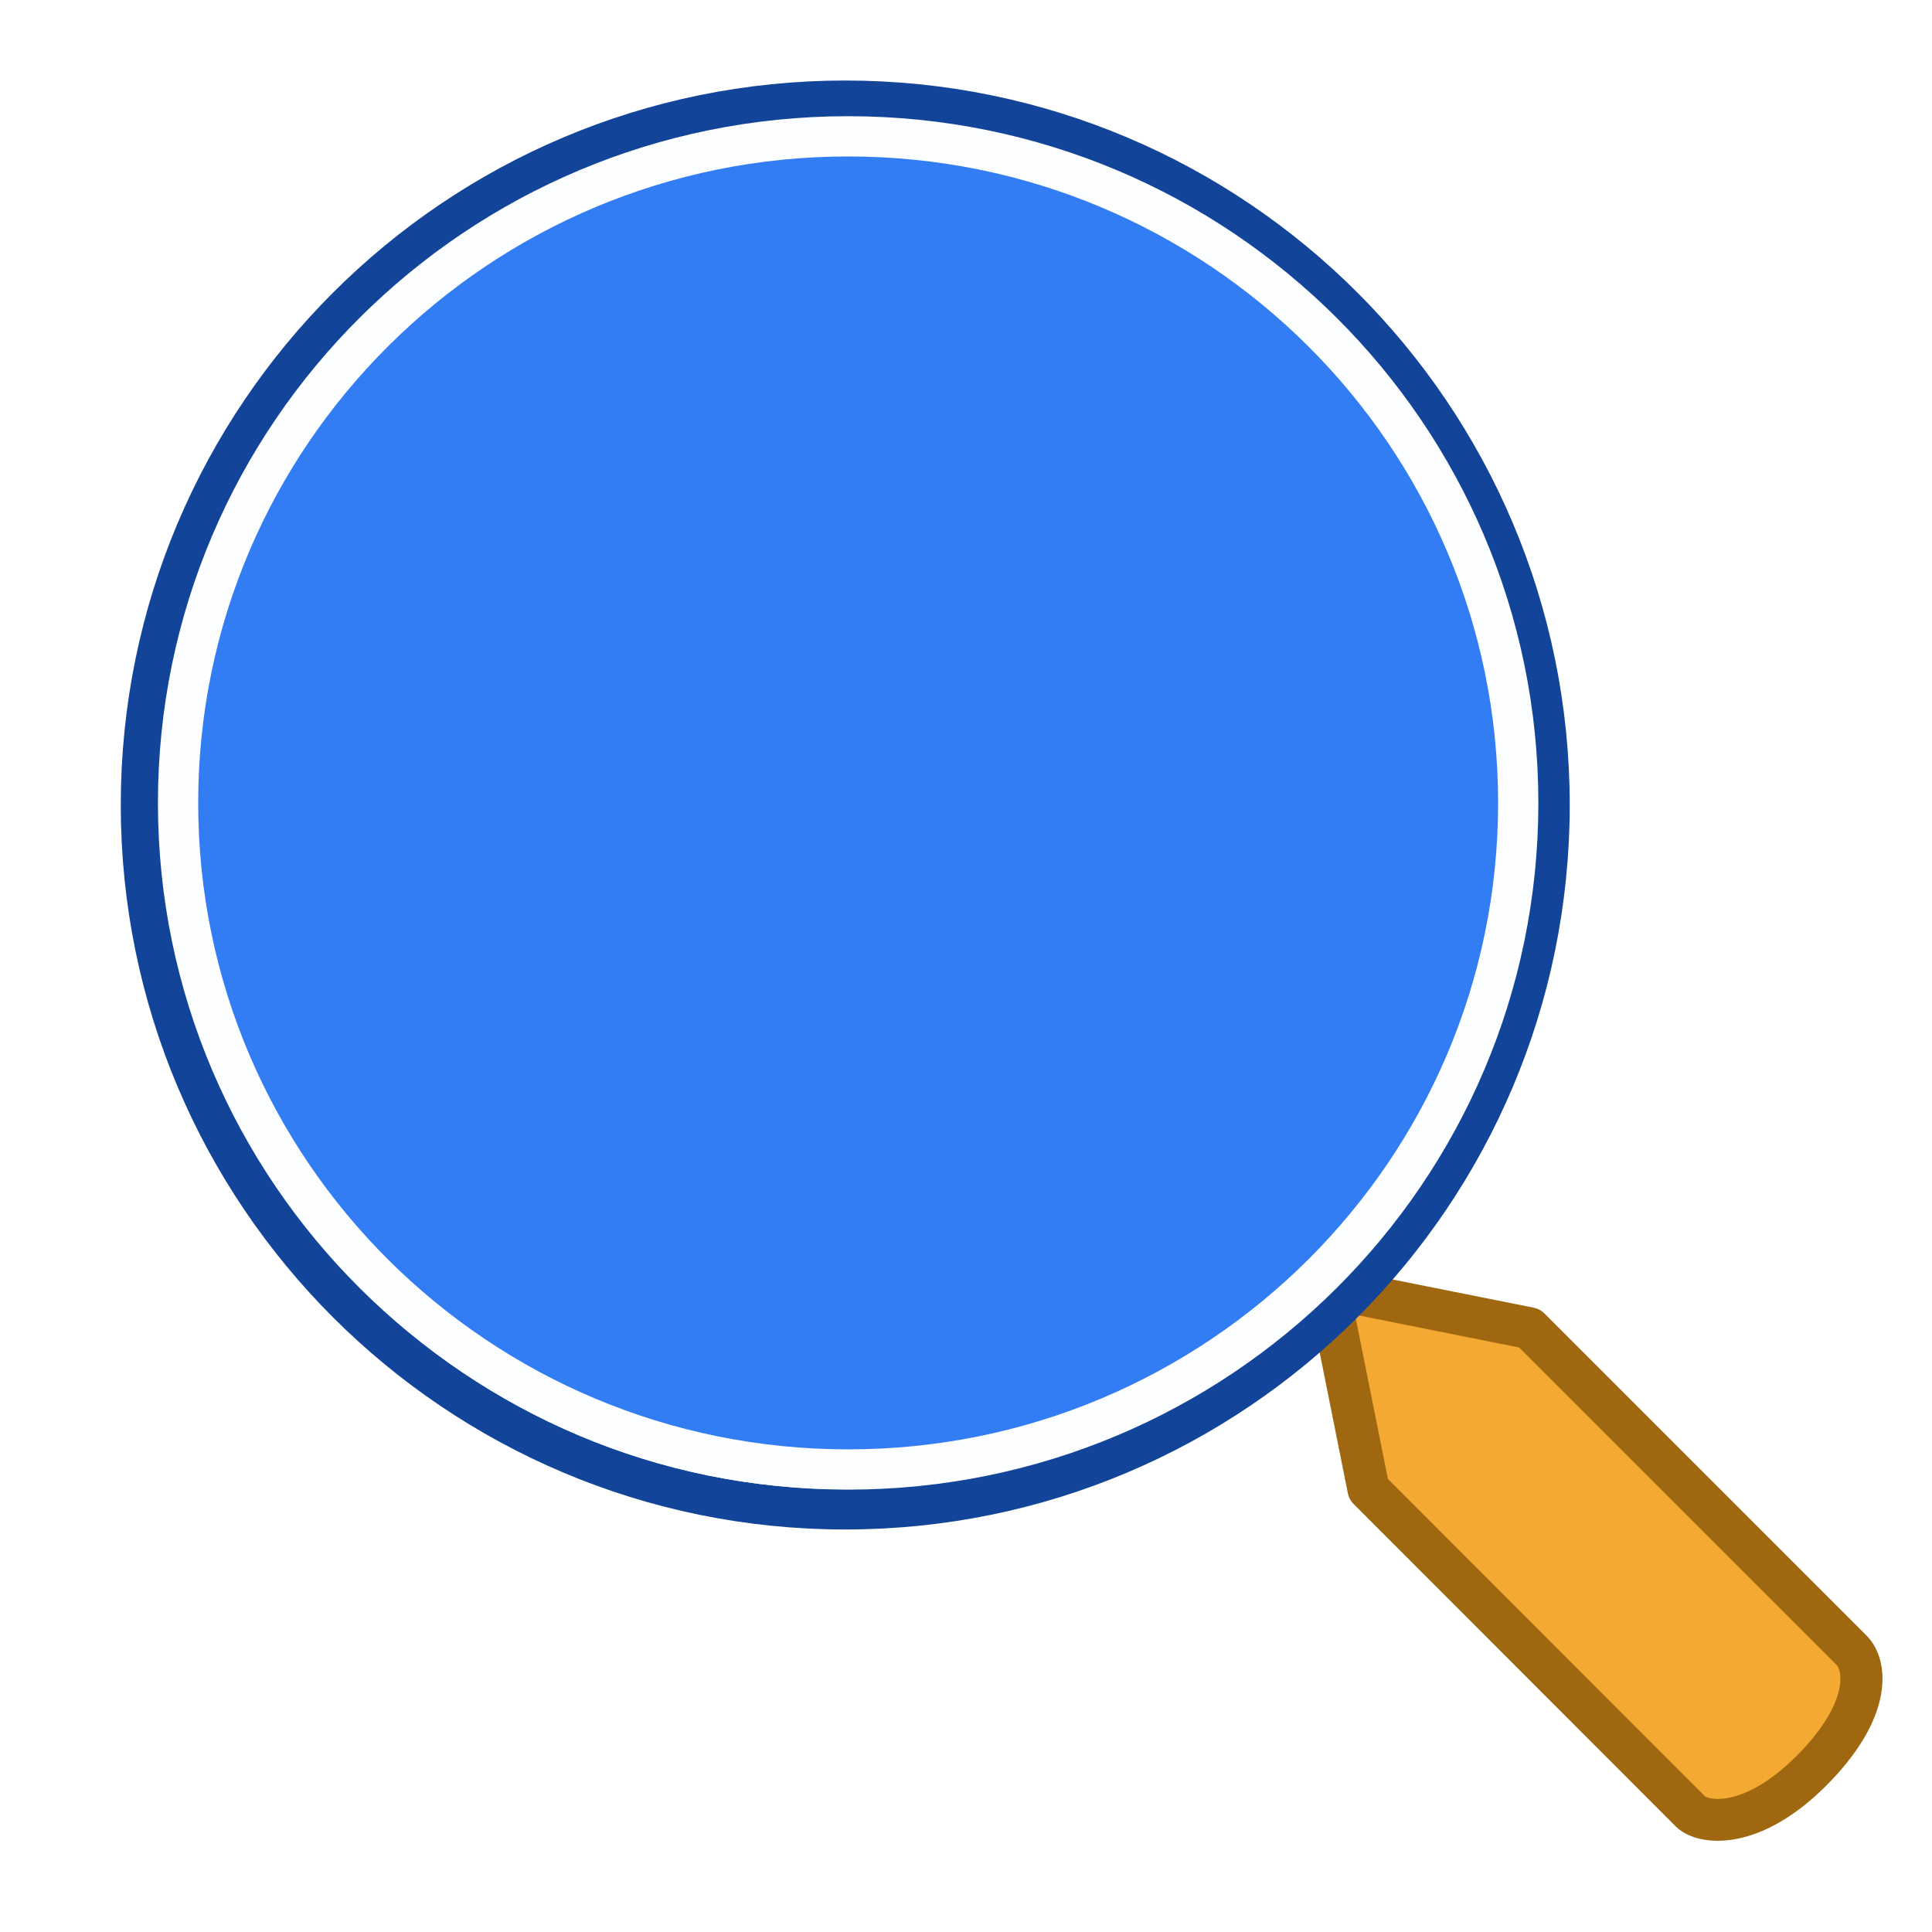
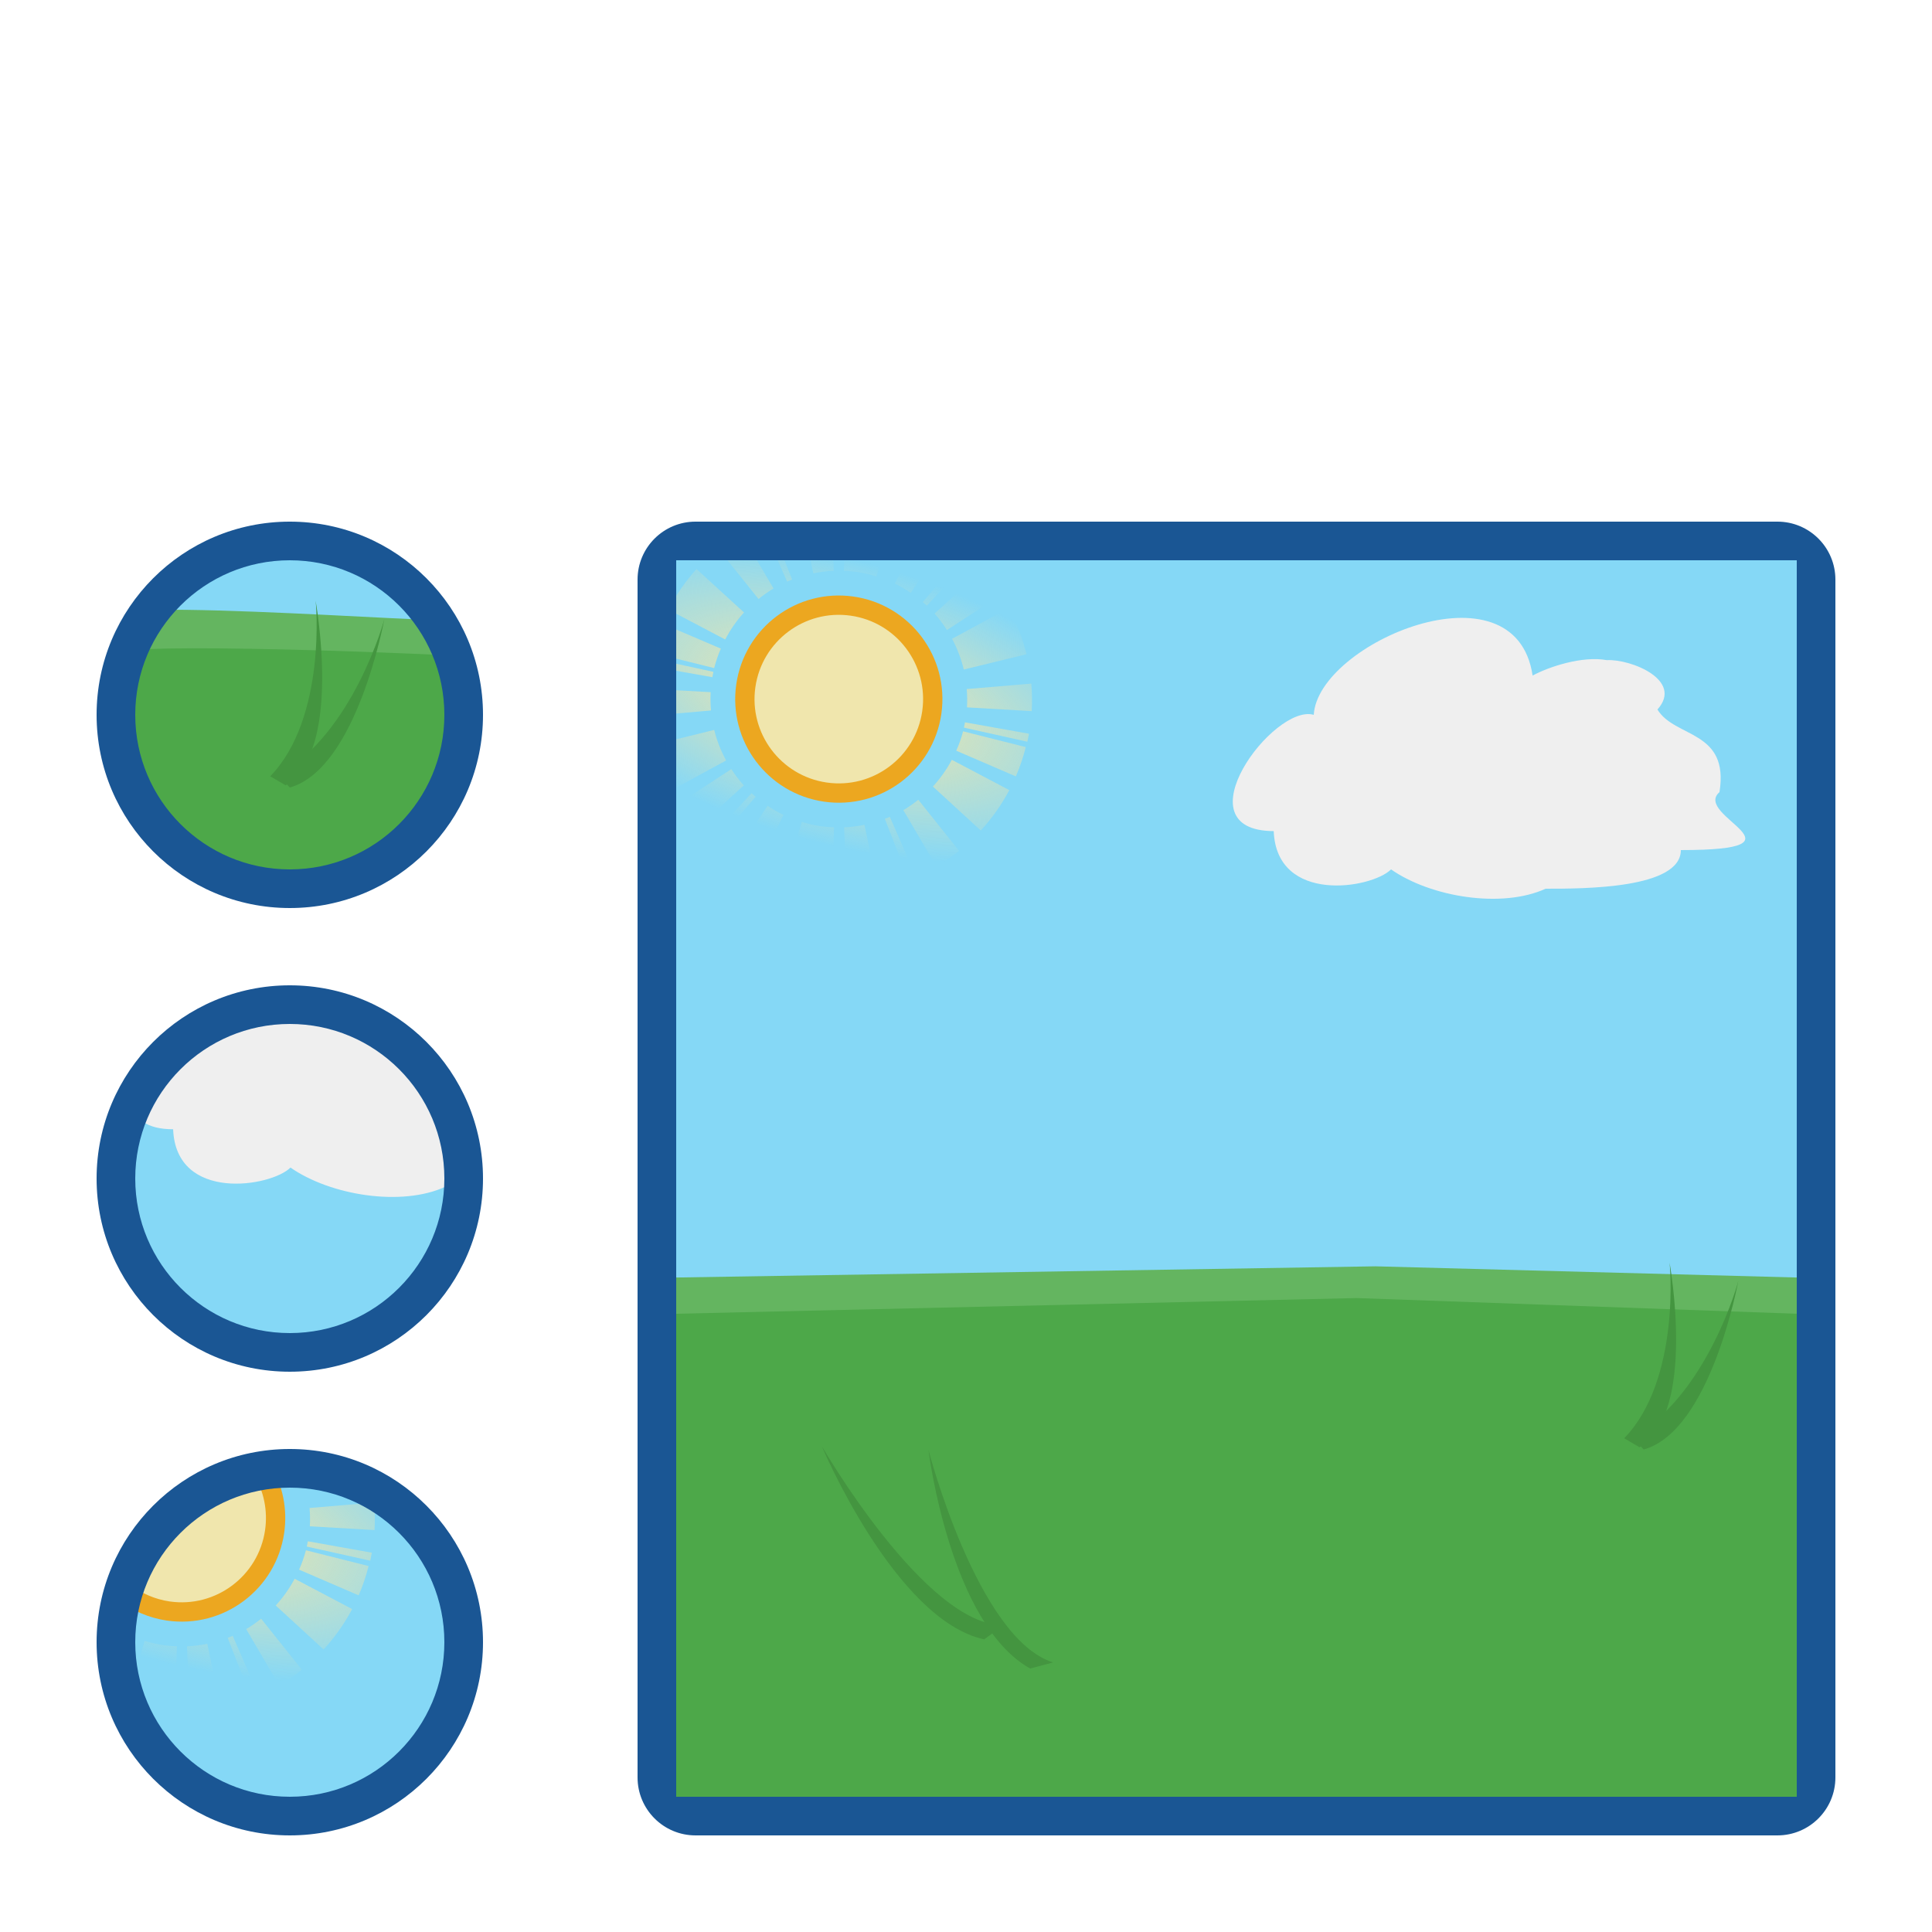
- <svg xmlns="http://www.w3.org/2000/svg" xmlns:xlink="http://www.w3.org/1999/xlink" id="svg249" height="48px" width="48px" version="1.1">
-   <defs id="defs3">
-     <linearGradient id="linearGradient3244">
-       <stop style="stop-color:#000000;stop-opacity:0" offset="0" id="stop3246" />
-       <stop id="stop3274" offset="0.081" style="stop-color:#000000;stop-opacity:0;" />
-       <stop style="stop-color:#000000;stop-opacity:0.247;" offset="0.615" id="stop3276" />
-       <stop id="stop3272" offset="0.749" style="stop-color:#000000;stop-opacity:0.498;" />
-       <stop style="stop-color:#000000;stop-opacity:1" offset="1" id="stop3248" />
+ <svg xmlns="http://www.w3.org/2000/svg" xmlns:xlink="http://www.w3.org/1999/xlink" width="100" height="100" viewBox="0 0 100 100" id="svg4282" version="1.1">
+   <defs id="defs4284">
+     <linearGradient id="linearGradient1948">
+       <stop style="stop-color:#fce8a5;stop-opacity:1;" offset="0" id="stop1944" />
+       <stop style="stop-color:#fce8a5;stop-opacity:0;" offset="1" id="stop1946" />
    </linearGradient>
-     <linearGradient xlink:href="#linearGradient3244" id="linearGradient3250" x1="3.5" y1="35.743" x2="46.779" y2="45.743" gradientUnits="userSpaceOnUse" />
-     <linearGradient id="linearGradient19914">
-       <stop style="stop-color:#000000;stop-opacity:1;" offset="0" id="stop19916" />
-       <stop style="stop-color:#000000;stop-opacity:0;" offset="1" id="stop19918" />
-     </linearGradient>
-     <linearGradient id="linearGradient15493">
-       <stop style="stop-color:#eeeeec;stop-opacity:1;" offset="0" id="stop15495" />
-       <stop style="stop-color:#ffffff;stop-opacity:1" offset="1" id="stop15497" />
-     </linearGradient>
-     <linearGradient id="linearGradient4919">
-       <stop style="stop-color:#429eff;stop-opacity:1;" offset="0" id="stop4921" />
-       <stop style="stop-color:#0044a7;stop-opacity:1;" offset="1" id="stop4923" />
-     </linearGradient>
-     <linearGradient id="linearGradient2980">
-       <stop style="stop-color:#000000;stop-opacity:1;" offset="0" id="stop2982" />
-       <stop style="stop-color:#000000;stop-opacity:0;" offset="1" id="stop2984" />
-     </linearGradient>
-     <linearGradient id="linearGradient2617">
-       <stop id="stop2619" offset="0" style="stop-color:#fbfbfa;stop-opacity:1;" />
-       <stop id="stop2621" offset="1" style="stop-color:#d3d7cf" />
-     </linearGradient>
-     <linearGradient id="linearGradient2698">
-       <stop id="stop2700" offset="0" style="stop-color:#555753" />
-       <stop style="stop-color:#a3a5a2;stop-opacity:1;" offset="0.702" id="stop2706" />
-       <stop id="stop2702" offset="1" style="stop-color:#888a85" />
-     </linearGradient>
-     <linearGradient xlink:href="#linearGradient15493" id="linearGradient17263" gradientUnits="userSpaceOnUse" x1="19" y1="14.875" x2="19.656" y2="29" gradientTransform="translate(2,-1)" />
-     <linearGradient xlink:href="#linearGradient19914" id="linearGradient19920" x1="33.985" y1="32.046" x2="37.211" y2="35.272" gradientUnits="userSpaceOnUse" gradientTransform="translate(1.474874,-0.3535534)" />
-     <radialGradient xlink:href="#linearGradient2980" id="radialGradient23426" gradientUnits="userSpaceOnUse" gradientTransform="matrix(1,0,0,0.34,1.362626e-15,19.89607)" cx="28.284" cy="30.146" fx="28.284" fy="30.146" r="13.258" />
-     <radialGradient xlink:href="#linearGradient2980" id="radialGradient23432" gradientUnits="userSpaceOnUse" gradientTransform="matrix(1,-4.196543e-16,-3.619011e-17,0.34,1.860387e-15,19.89607)" cx="28.284" cy="30.146" fx="28.284" fy="30.146" r="13.258" />
+     <radialGradient xlink:href="#linearGradient1948" id="radialGradient1950" cx="15.451" cy="31.245" fx="15.451" fy="31.245" r="9.209" gradientTransform="matrix(1.698704,0.4760169,-0.2150551,0.7674412,23.92383,957.3633)" gradientUnits="userSpaceOnUse" />
+     <radialGradient xlink:href="#linearGradient1948" id="radialGradient2012" gradientUnits="userSpaceOnUse" gradientTransform="matrix(1.698704,0.4760169,-0.2150551,0.7674412,-10.08984,999.7522)" cx="15.451" cy="31.245" fx="15.451" fy="31.245" r="9.209" />
  </defs>
-   <g id="layer6" />
-   <g style="display:inline" id="layer1" />
-   <g id="layer5" style="display:inline">
-     <ellipse style="color:#000000;display:inline;overflow:visible;visibility:visible;opacity:1;fill:#327cf4;fill-opacity:1;fill-rule:nonzero;stroke:none;stroke-width:2;marker:none" id="path1425" cx="21" cy="20" rx="16.266" ry="16.188" />
-     <path id="path17267" d="m 33.628,32.341 0.196,4.173 8.379,8.735 c 0.412,0.43 1.543,-0.217 2.587,-1.297 1.043,-1.081 1.625,-1.965 1.107,-2.505 l -8.379,-8.729 z" style="color:#000000;display:inline;overflow:visible;visibility:visible;fill:#f4a932;fill-opacity:1;stroke:none;stroke-width:1;stroke-linecap:round;stroke-linejoin:miter;stroke-miterlimit:4;stroke-dasharray:none;stroke-dashoffset:0;stroke-opacity:1;marker:none" />
-     <g transform="matrix(1.544052,0,0,1.536016,-85.57756,-44.44515)" id="g2708" style="fill:none;fill-opacity:1;stroke:#9f6710;stroke-opacity:1">
-       <path style="color:#000000;fill:none;fill-opacity:1;fill-rule:nonzero;stroke:#9f6710;stroke-width:0.677;stroke-linecap:round;stroke-linejoin:round;stroke-miterlimit:4;stroke-opacity:1;stroke-dashoffset:0;marker:none;visibility:visible;display:inline;overflow:visible" d="m 76.796,49.768 0.648,3.255 5.181,5.213 c 0.193,0.194 0.971,0.32 1.943,-0.656 0.971,-0.977 0.896,-1.704 0.648,-1.953 l -5.181,-5.208 -3.238,-0.651 z" id="path2682" />
-     </g>
-     <path transform="matrix(1.75,0,0,1.75,-70.875,12.125)" d="m 62.5,4.5 a 10,10 0 1 1 -20,0 10,10 0 1 1 20,0 z" id="path2599" style="color:#000000;fill:none;stroke:#12459a;stroke-width:0.571;stroke-linecap:round;stroke-linejoin:miter;stroke-miterlimit:4;stroke-opacity:1;stroke-dasharray:none;stroke-dashoffset:0;marker:none;visibility:visible;display:inline;overflow:visible" />
-     <ellipse cy="19.948" cx="21.072" id="path2599-8" style="color:#000000;display:inline;overflow:visible;visibility:visible;fill:none;stroke:#fdfeff;stroke-width:1;stroke-linecap:round;stroke-linejoin:miter;stroke-miterlimit:4;stroke-dasharray:none;stroke-dashoffset:0;stroke-opacity:1;marker:none" rx="16.648" ry="16.561" />
+   <g id="layer1" transform="translate(0,-952.3622)">
+     <rect style="opacity:1;fill:#1a5694;fill-opacity:1;stroke:none;stroke-width:5;stroke-miterlimit:4;stroke-dasharray:none;stroke-opacity:1" id="rect4142" width="62" height="68" x="33" y="979.362" ry="3" />
+     <rect style="opacity:1;fill:#85d8f6;fill-opacity:1;stroke:none;stroke-width:3.848;stroke-miterlimit:4;stroke-dasharray:none;stroke-opacity:1" id="rect4142-5" width="58" height="38" x="35" y="981.362" />
+     <path id="path4172" d="M 35,1018.486 71.19,1017.907 93,1018.486 v 26.877 H 35 Z" style="opacity:1;fill:#64b560;fill-opacity:1;stroke:none;stroke-width:5.068;stroke-miterlimit:4;stroke-dasharray:none;stroke-opacity:1" />
+     <path style="opacity:1;fill:#4da849;fill-opacity:1;stroke:none;stroke-width:5;stroke-miterlimit:4;stroke-dasharray:none;stroke-opacity:1" d="M 35,1020.362 70.214,1019.549 93,1020.362 v 25 H 35 Z" id="rect4165" />
+     <path style="opacity:1;fill:#449540;fill-opacity:1;stroke:none;stroke-width:5;stroke-miterlimit:4;stroke-dasharray:none;stroke-opacity:1" d="m 51.952,1036.483 -1.012,0.733 c -4.617,-1.007 -8.407,-10.008 -8.407,-10.008 0,0 5.371,9.321 9.42,9.275 z" id="rect4178" />
+     <path style="fill:#efefef;fill-opacity:1;stroke:none" d="m 68,989.362 c -2.061,-0.605 -7,6 -2.073,6.018 C 66.077,999.169 71,998.362 72,997.362 c 2.074,1.446 5.75,2.031 8,1 2,0 7,0 7,-2 7,0 0.578,-1.765 2,-3 0.516,-3.219 -2.313,-2.792 -3.211,-4.276 1.364,-1.522 -1.381,-2.621 -2.62,-2.555 -1.281,-0.234 -3.019,0.351 -3.841,0.799 C 78.436,981.31 68.208,985.649 68,989.362 Z" id="path4186" />
+     <path style="opacity:1;fill:#449540;fill-opacity:1;stroke:none;stroke-width:4.806;stroke-miterlimit:4;stroke-dasharray:none;stroke-opacity:1" d="m 54.506,1038.41 -1.183,0.316 c -4.163,-2.325 -5.267,-11.318 -5.267,-11.318 0,0 2.537,9.768 6.45,11.001 z" id="rect4178-3" />
+     <path style="opacity:1;fill:#449540;fill-opacity:1;stroke:none;stroke-width:3.585;stroke-miterlimit:4;stroke-dasharray:none;stroke-opacity:1" d="m 84.484,1026.745 0.592,0.644 c 3.468,-0.965 4.879,-8.635 4.914,-8.802 0.018,0.06 -1.626,6.005 -5.506,8.158 z" id="rect4178-6" />
+     <path style="opacity:1;fill:#449540;fill-opacity:1;stroke:none;stroke-width:3.585;stroke-miterlimit:4;stroke-dasharray:none;stroke-opacity:1" d="m 84.068,1026.807 0.795,0.466 c 2.964,-1.79 1.567,-9.462 1.541,-9.63 0.039,0.053 0.596,6.138 -2.336,9.164 z" id="rect4178-6-7" />
+     <circle style="fill:#85d8f6;fill-opacity:1;stroke:none" id="path964" cx="15" cy="1013.362" r="9" />
+     <circle style="fill:#85d8f6;fill-opacity:1;stroke:none" id="path964-1" cx="15" cy="989.362" r="9" />
+     <path style="fill:#64b560;fill-opacity:1;stroke:none;stroke-width:1px;stroke-linecap:butt;stroke-linejoin:miter;stroke-opacity:1" d="m 9.611,983.927 c -0.662,-0.009 -1.223,0.002 -1.779,0.012 A 9,9 0 0 0 6,989.362 a 9,9 0 0 0 9,9 9,9 0 0 0 9,-9 9,9 0 0 0 -1.443,-4.885 c -0.037,-0.009 -0.072,-0.024 -0.109,-0.025 -2.154,-0.056 -8.431,-0.469 -12.836,-0.525 z" id="path1052" />
+     <path style="fill:#4da849;fill-opacity:1;stroke:none;stroke-width:1px;stroke-linecap:butt;stroke-linejoin:miter;stroke-opacity:1" d="m 11.328,985.923 c -1.87,-0.016 -3.517,0.006 -4.672,0.084 A 9,9 0 0 0 6,989.362 a 9,9 0 0 0 9,9 9,9 0 0 0 9,-9 9,9 0 0 0 -0.547,-3.07 c -2.174,-0.101 -7.426,-0.33 -12.125,-0.369 z" id="path1055" />
+     <path style="fill:#1a5694;fill-opacity:1;stroke:none" d="m 15,979.362 a 10,10 0 0 0 -10,10 10,10 0 0 0 10,10 10,10 0 0 0 10,-10 10,10 0 0 0 -10,-10 z m 0,2 a 8,8 0 0 1 8,8 8,8 0 0 1 -8,8 8,8 0 0 1 -8,-8 8,8 0 0 1 8,-8 z" id="path899" />
+     <path style="opacity:1;fill:#449540;fill-opacity:1;stroke:none;stroke-width:3.585;stroke-miterlimit:4;stroke-dasharray:none;stroke-opacity:1" d="m 14.405,992.48 0.592,0.644 c 3.468,-0.965 4.879,-8.635 4.914,-8.802 0.018,0.06 -1.626,6.005 -5.506,8.158 z" id="rect4178-6-5" />
+     <path style="opacity:1;fill:#449540;fill-opacity:1;stroke:none;stroke-width:3.585;stroke-miterlimit:4;stroke-dasharray:none;stroke-opacity:1" d="m 13.988,992.543 0.795,0.466 c 2.964,-1.79 1.567,-9.462 1.541,-9.63 0.039,0.053 0.596,6.138 -2.336,9.164 z" id="rect4178-6-7-3" />
+     <circle style="fill:#85d8f6;fill-opacity:1;stroke:none" id="path964-2" cx="15" cy="1037.362" r="9" />
+     <path style="fill:#efefef;fill-opacity:1;stroke:none" d="m 15,1004.362 a 9,9 0 0 0 -8.123,5.152 c 0.101,0.751 0.686,1.294 2.084,1.299 0.15,3.788 5.074,2.982 6.074,1.982 2.074,1.446 5.75,2.031 8,1 0.243,0 0.625,-0.012 0.943,-0.016 a 9,9 0 0 0 0.021,-0.418 9,9 0 0 0 -9,-9 z" id="path4186-3" />
+     <path style="fill:#1a5694;fill-opacity:1;stroke:none" d="m 15,1003.362 a 10,10 0 0 0 -10,10 10,10 0 0 0 10,10 10,10 0 0 0 10,-10 10,10 0 0 0 -10,-10 z m 0,2 a 8,8 0 0 1 8,8 8,8 0 0 1 -8,8 8,8 0 0 1 -8,-8 8,8 0 0 1 8,-8 z" id="path899-5" />
+     <path style="color:#000000;display:inline;overflow:visible;visibility:visible;opacity:1;fill:url(#radialGradient2012);fill-opacity:1;fill-rule:nonzero;stroke:none;stroke-width:0.415;stroke-linecap:round;stroke-linejoin:round;stroke-miterlimit:4;stroke-dasharray:none;stroke-dashoffset:0;stroke-opacity:1;marker:none;enable-background:accumulate" d="m 15.539,1028.389 a 6.649,6.649 0 0 1 0.334,1.016 l 2.123,-0.517 a 9,9 0 0 0 -2.457,-0.498 z m 3.828,1.744 -3.344,0.283 a 6.649,6.649 0 0 1 0.014,0.947 l 3.35,0.195 a 9.978,9.978 0 0 0 -0.019,-1.426 z m -3.434,2.006 a 6.649,6.649 0 0 1 -0.053,0.273 l 3.283,0.731 a 9.978,9.978 0 0 0 0.084,-0.414 z m -0.098,0.465 a 6.649,6.649 0 0 1 -0.354,1.004 l 3.084,1.33 a 9.978,9.978 0 0 0 0.514,-1.518 z m -0.584,1.475 a 6.649,6.649 0 0 1 -0.98,1.383 l 2.479,2.277 a 9.978,9.978 0 0 0 1.477,-2.092 z m -1.734,2.068 a 6.649,6.649 0 0 1 -0.775,0.537 l 1.707,2.912 a 9.978,9.978 0 0 0 1.176,-0.807 z m -7.482,0.51 a 9,9 0 0 0 -0.035,0.705 9,9 0 0 0 0.023,0.641 l 0.512,-1.07 a 6.649,6.649 0 0 1 -0.5,-0.275 z m 6.008,0.375 a 6.649,6.649 0 0 1 -0.258,0.102 l 1.225,3.158 a 9.978,9.978 0 0 0 0.389,-0.16 z m -4.557,0.262 -0.939,3.139 a 9,9 0 0 0 0.039,0.117 9.978,9.978 0 0 0 2.457,0.396 l 0.113,-3.373 a 6.649,6.649 0 0 1 -0.699,-0.057 6.649,6.649 0 0 1 -0.971,-0.223 z m 3.244,0.15 a 6.649,6.649 0 0 1 -1.053,0.131 l 0.152,3.367 a 9.978,9.978 0 0 0 1.588,-0.201 z" id="path4136-3-3-29-2" />
+     <path style="color:#000000;display:inline;overflow:visible;visibility:visible;opacity:0.9;fill:#fce8a5;fill-opacity:1;fill-rule:nonzero;stroke:#f7a209;stroke-width:1;stroke-linecap:round;stroke-linejoin:round;stroke-miterlimit:4;stroke-dasharray:none;stroke-dashoffset:0;stroke-opacity:1;marker:none;enable-background:accumulate" d="m 13.598,1028.477 a 9,9 0 0 0 -7.207,6.269 4.863,4.863 0 0 0 2.32,1.002 4.863,4.863 0 0 0 5.504,-4.117 l 0.002,-0.014 a 4.863,4.863 0 0 0 -0.619,-3.141 z" id="path4136-0" />
+     <path style="fill:#1a5694;fill-opacity:1;stroke:none" d="m 15,1027.362 a 10,10 0 0 0 -10,10 10,10 0 0 0 10,10 10,10 0 0 0 10,-10 10,10 0 0 0 -10,-10 z m 0,2 a 8,8 0 0 1 8,8 8,8 0 0 1 -8,8 8,8 0 0 1 -8,-8 8,8 0 0 1 8,-8 z" id="path899-5-6" />
+     <path style="color:#000000;display:inline;overflow:visible;visibility:visible;opacity:0.9;fill:#fce8a5;fill-opacity:1;fill-rule:nonzero;stroke:#f7a209;stroke-width:1;stroke-linecap:round;stroke-linejoin:round;stroke-miterlimit:4;stroke-dasharray:none;stroke-dashoffset:0;stroke-opacity:1;marker:none;enable-background:accumulate" id="path4136" d="m 48.229,989.243 a 4.863,4.863 0 0 1 -5.504,4.118 4.863,4.863 0 0 1 -4.122,-5.501 4.863,4.863 0 0 1 5.498,-4.126 4.863,4.863 0 0 1 4.13,5.495" />
+     <path style="color:#000000;display:inline;overflow:visible;visibility:visible;opacity:1;fill:url(#radialGradient1950);fill-opacity:1;fill-rule:nonzero;stroke:none;stroke-width:0.415;stroke-linecap:round;stroke-linejoin:round;stroke-miterlimit:4;stroke-dasharray:none;stroke-dashoffset:0;stroke-opacity:1;marker:none;enable-background:accumulate" d="m 37.654,981.362 1.607,2.004 a 6.649,6.649 0 0 1 0.777,-0.545 l -0.859,-1.459 z m 2.6,0 0.486,1.104 A 6.649,6.649 0 0 1 41,982.362 l -0.391,-1 z m 1.703,0 0.139,0.676 a 6.649,6.649 0 0 1 1.061,-0.131 l -0.023,-0.545 z m 1.744,0 -0.02,0.549 a 6.649,6.649 0 0 1 0.67,0.055 6.649,6.649 0 0 1 1.012,0.234 l 0.254,-0.838 z m 3.199,0 -0.58,1.207 a 6.649,6.649 0 0 1 0.82,0.48 l 1.131,-1.688 z m 2.721,0 -1.857,2.162 a 6.649,6.649 0 0 1 0.209,0.186 l 2.193,-2.348 z m -13.57,0.453 A 9.978,9.978 0 0 0 35,983.206 v 0.922 l 2.537,1.334 a 6.649,6.649 0 0 1 0.973,-1.4 z m 14.783,0.074 -2.459,2.229 a 6.649,6.649 0 0 1 0.639,0.855 l 2.797,-1.814 a 9.978,9.978 0 0 0 -0.977,-1.27 z m 1.379,1.947 -2.934,1.59 a 6.649,6.649 0 0 1 0.607,1.59 l 3.246,-0.791 a 9.978,9.978 0 0 0 -0.92,-2.389 z M 35,984.946 v 1.508 l 1.965,0.488 a 6.649,6.649 0 0 1 0.346,-1.008 z m 0,1.77 v 0.367 l 1.873,0.33 a 6.649,6.649 0 0 1 0.053,-0.275 z m 18.381,1.029 -3.344,0.283 a 6.649,6.649 0 0 1 0.014,0.947 l 3.35,0.195 a 9.978,9.978 0 0 0 -0.02,-1.426 z M 35,988.089 v 1.205 l 1.803,-0.158 a 6.649,6.649 0 0 1 -0.02,-0.947 z m 14.947,1.662 a 6.649,6.649 0 0 1 -0.053,0.273 l 3.283,0.73 a 9.978,9.978 0 0 0 0.084,-0.414 z M 36.967,990.143 35,990.628 v 2.504 l 2.584,-1.408 a 6.649,6.649 0 0 1 -0.617,-1.58 z m 12.883,0.072 a 6.649,6.649 0 0 1 -0.354,1.004 l 3.084,1.33 a 9.978,9.978 0 0 0 0.514,-1.518 z m -0.584,1.475 a 6.649,6.649 0 0 1 -0.98,1.383 l 2.479,2.277 a 9.978,9.978 0 0 0 1.477,-2.092 z m -11.412,0.482 -2.816,1.836 a 9.978,9.978 0 0 0 0.979,1.266 l 2.482,-2.258 a 6.649,6.649 0 0 1 -0.645,-0.844 z m 1.045,1.248 -2.299,2.473 a 9.978,9.978 0 0 0 0.314,0.279 l 2.195,-2.57 a 6.649,6.649 0 0 1 -0.211,-0.182 z m 8.633,0.338 a 6.649,6.649 0 0 1 -0.775,0.537 l 1.707,2.912 a 9.978,9.978 0 0 0 1.176,-0.807 z m -7.801,0.312 -1.877,2.814 a 9.978,9.978 0 0 0 1.24,0.703 l 1.455,-3.045 a 6.649,6.649 0 0 1 -0.818,-0.473 z m 6.326,0.572 a 6.649,6.649 0 0 1 -0.258,0.102 l 1.225,3.158 a 9.978,9.978 0 0 0 0.389,-0.16 z M 41.5,994.905 l -0.969,3.238 a 9.978,9.978 0 0 0 2.525,0.414 l 0.113,-3.373 A 6.649,6.649 0 0 1 42.471,995.128 6.649,6.649 0 0 1 41.5,994.905 Z m 3.244,0.15 a 6.649,6.649 0 0 1 -1.053,0.131 l 0.152,3.367 a 9.978,9.978 0 0 0 1.588,-0.201 z" id="path4136-3-3-29" />
  </g>
</svg>
